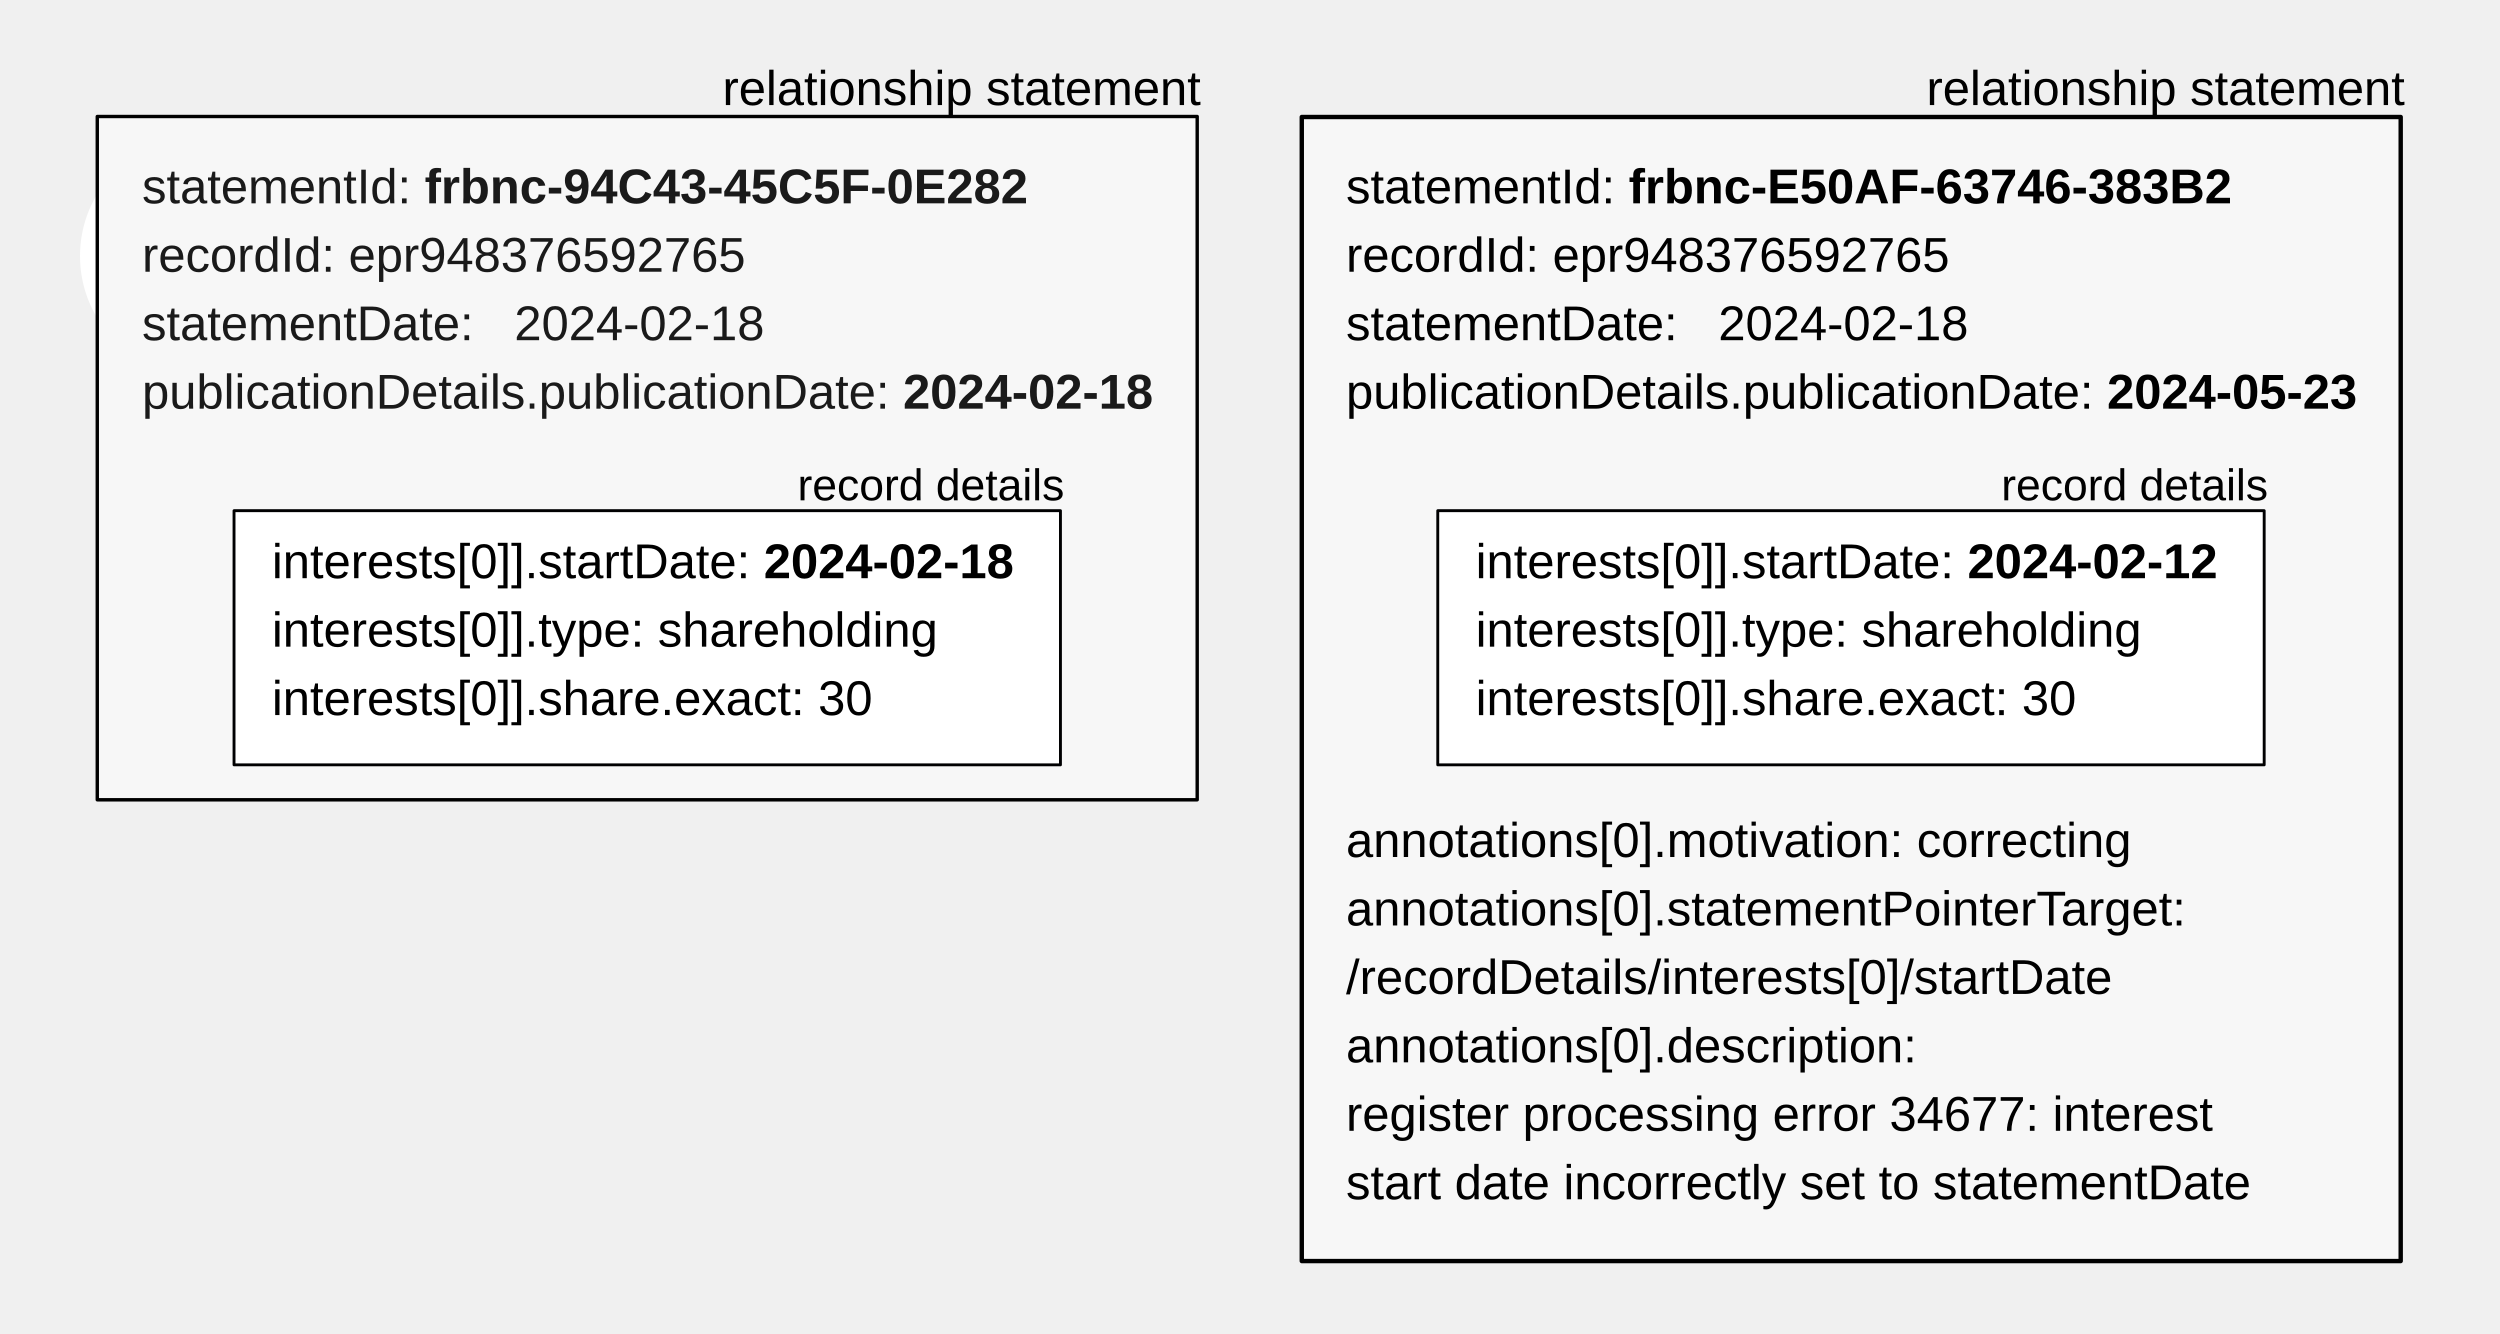
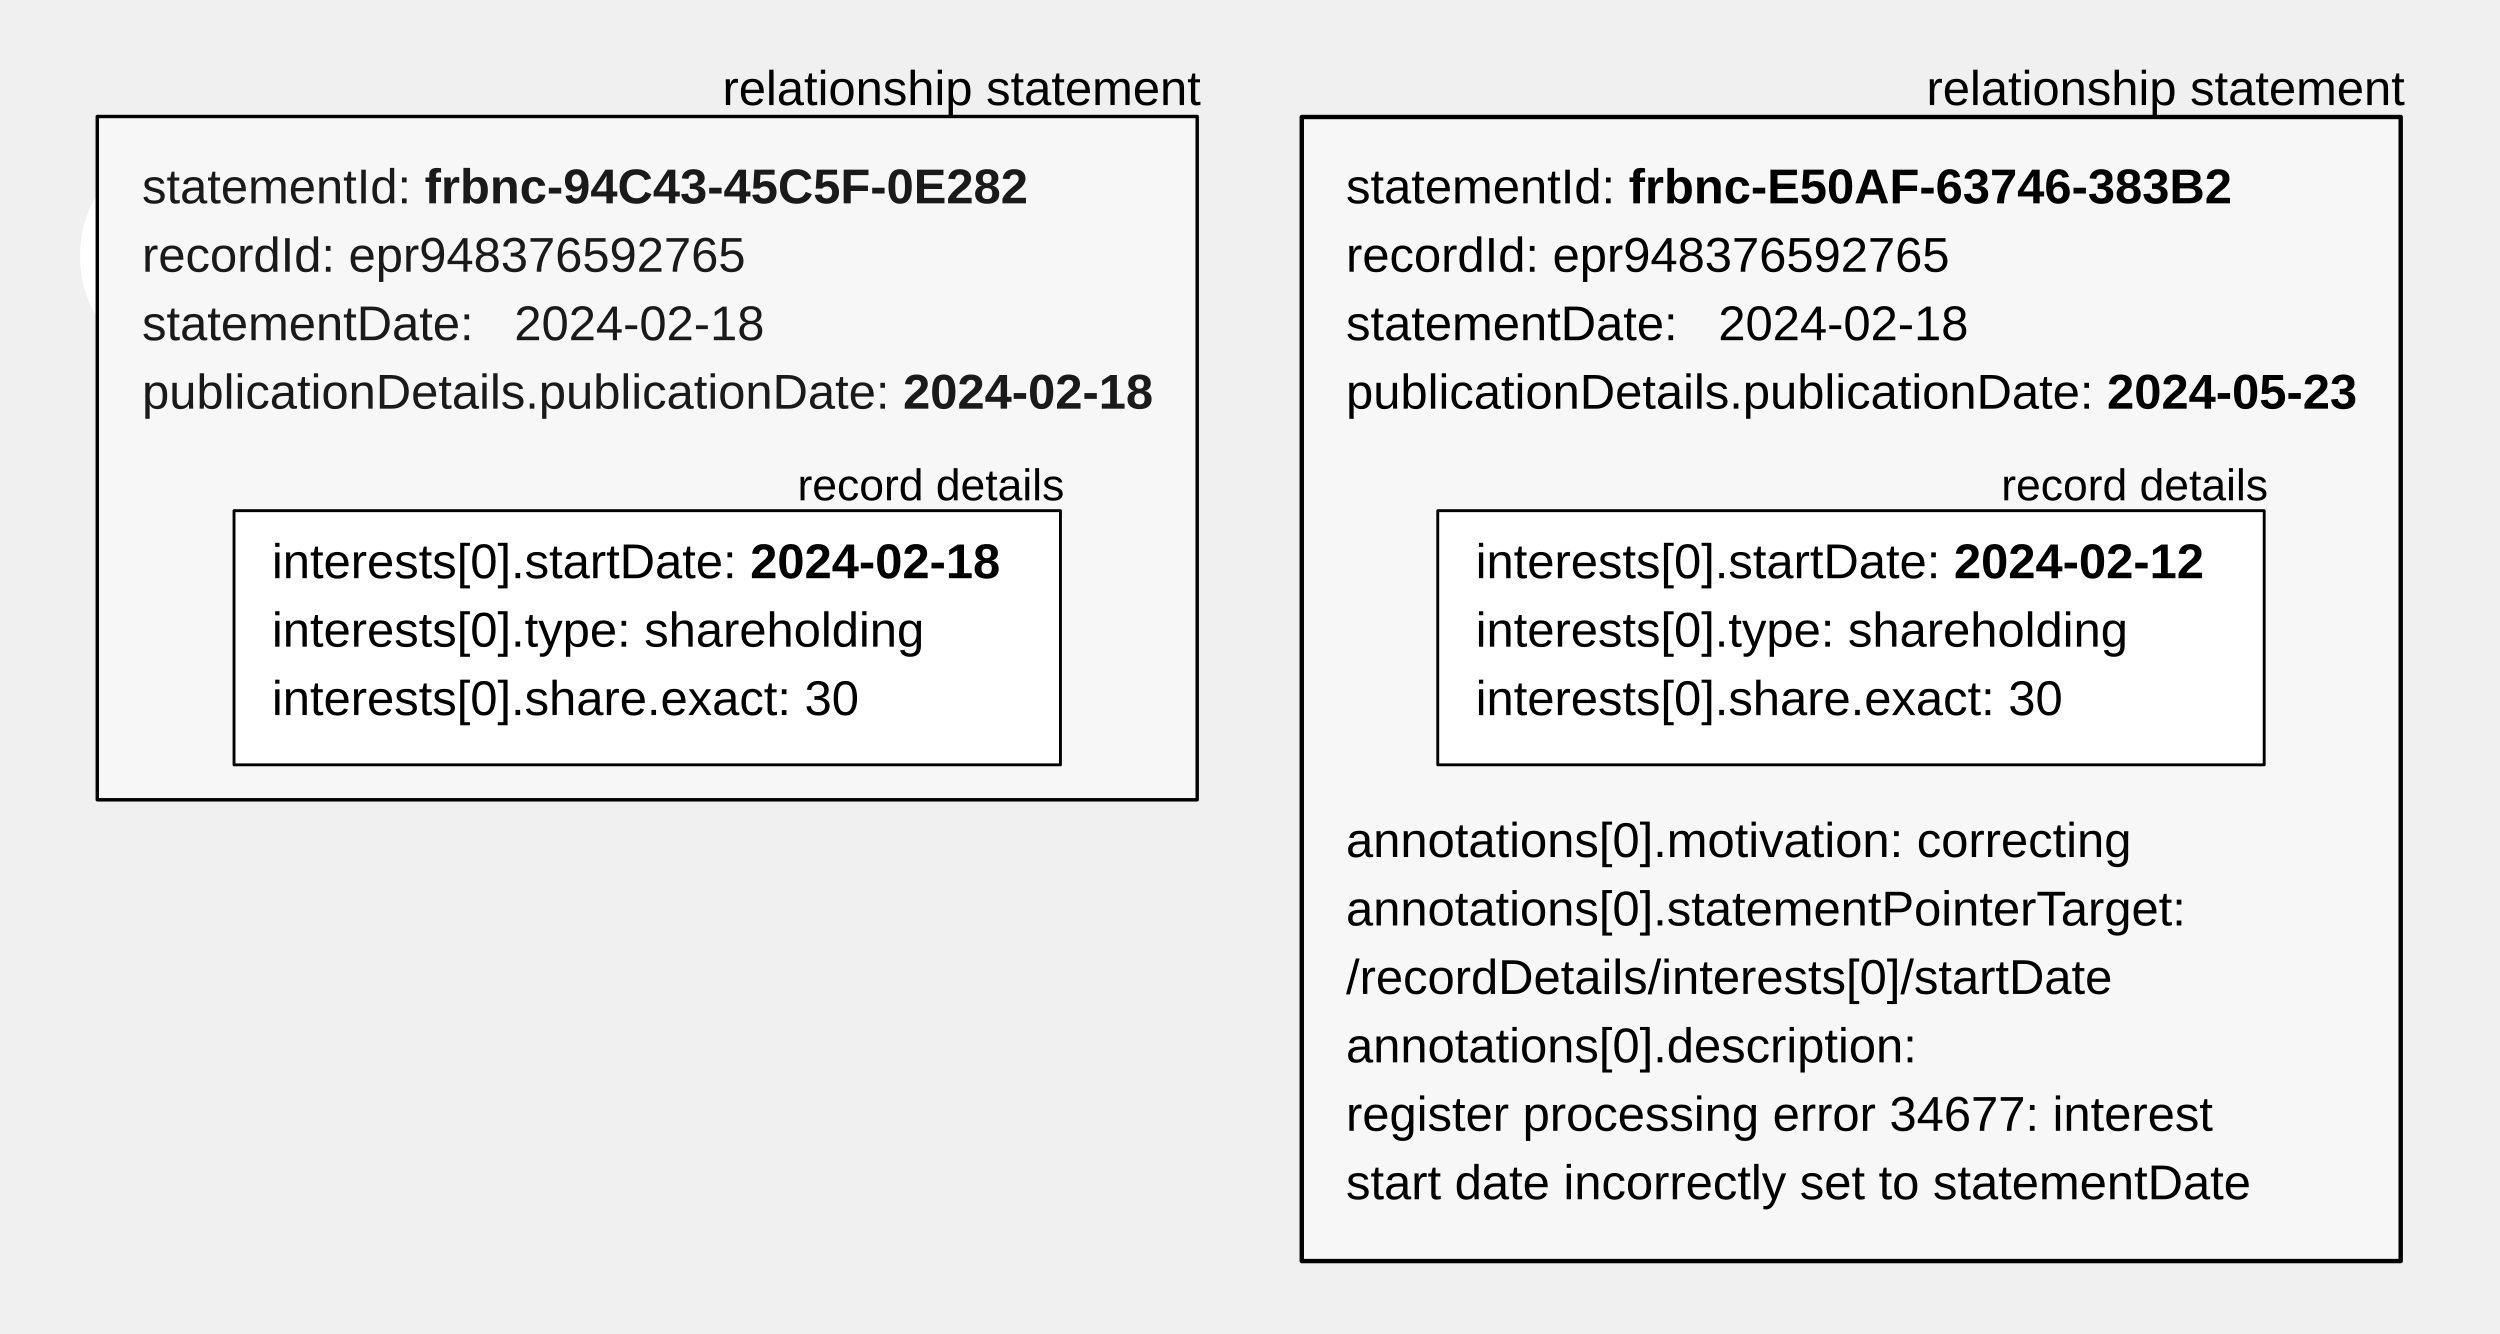
<svg xmlns="http://www.w3.org/2000/svg" version="1.1" viewBox="0 0 750 400" fill="none" stroke="none" stroke-linecap="square" stroke-miterlimit="10" id="svg15" width="750" height="400">
  <defs id="defs15">
    </defs>
  <clipPath id="p.0">
    <path d="M 0,0 H 481.134 V 423.533 H 0 Z" clip-rule="nonzero" id="path1" />
  </clipPath>
  <g clip-path="url(#p.0)" id="g15" style="display:inline" transform="translate(0,20.80498)">
    <path fill="#000000" fill-opacity="0" d="M 0,0 H 481.134 V 423.533 H 0 Z" fill-rule="evenodd" id="path2" />
    <path fill="#000000" fill-opacity="0" d="m 60,92 v 109.523 h 0.063 v 109.532" fill-rule="evenodd" id="path3" />
    <path fill="#ffffff" d="m 24,56 v 0 c 0,-19.882 16.118,-36 36,-36 v 0 C 69.548,20 78.705,23.793 85.456,30.544 92.207,37.295 96,46.452 96,56 v 0 c 0,19.882 -16.118,36 -36,36 v 0 c -19.882,0 -36,-16.118 -36,-36 z" fill-rule="evenodd" id="path6" />
    <path fill="#000000" fill-opacity="0" d="m 24,20 h 72 v 72 h -72 z" fill-rule="evenodd" id="path8" />
    <path fill="#000000" fill-opacity="0" d="m 24,311.047 h 72 v 72 h -72 z" fill-rule="evenodd" id="path12" />
    <path fill="#000000" fill-opacity="0" d="m 129.969,360.055 h 19.213 v 0.945 h -19.213 z" fill-rule="evenodd" id="path14" />
    <path fill="#000000" fill-opacity="0" d="m 182.756,360.055 h 19.213 v 0.945 h -19.213 z" fill-rule="evenodd" id="path15" />
  </g>
  <g id="layer1" transform="translate(-26.6913,9.61991)" />
  <g id="layer3" transform="translate(-26.6913,9.61991)" />
  <g id="layer2" style="display:inline" transform="translate(-26.6913,9.61991)">
    <g id="g6" transform="translate(-73.09616,-125.9789)">
      <g id="g8" transform="translate(-5.59945)">
        <g id="g24" transform="translate(-0.2291719,12.44343)">
          <rect style="display:inline;fill:#ffffff;fill-opacity:1;stroke:#3c31d4;stroke-width:0.708;stroke-linecap:round;stroke-linejoin:round;stroke-miterlimit:10;stroke-dasharray:none;stroke-opacity:1" id="rect11772-8-1" width="248.086" height="50.655" x="154.22" y="198.832" />
          <text xml:space="preserve" style="font-style:normal;font-variant:normal;font-weight:normal;font-stretch:normal;line-height:0%;font-family:Roboto;-inkscape-font-specification:'Roboto, Normal';text-align:start;letter-spacing:0px;word-spacing:0px;writing-mode:lr-tb;text-anchor:start;display:inline;fill:#535353;fill-opacity:1;stroke:none;stroke-width:1px;stroke-linecap:butt;stroke-linejoin:miter;stroke-opacity:1" x="165.668" y="213.173" id="text14691-5">
            <tspan x="165.668" y="213.173" style="color:#000000;font-style:normal;font-variant:normal;font-weight:normal;font-stretch:normal;font-size:15px;line-height:140%;font-family:Roboto;-inkscape-font-specification:'Roboto, Normal';text-align:start;writing-mode:lr-tb;text-anchor:start;clip-rule:nonzero;display:inline;overflow:visible;visibility:visible;opacity:1;isolation:auto;mix-blend-mode:normal;color-interpolation:sRGB;color-interpolation-filters:linearRGB;solid-color:#000000;solid-opacity:1;fill:#535353;fill-opacity:1;fill-rule:nonzero;stroke:none;stroke-width:1px;stroke-linecap:butt;stroke-linejoin:miter;stroke-miterlimit:4;stroke-dasharray:none;stroke-dashoffset:0;stroke-opacity:1;color-rendering:auto;image-rendering:auto;shape-rendering:auto;text-rendering:auto;enable-background:accumulate" id="tspan9725-9">type:               selfDeclaration</tspan>
            <tspan x="165.668" y="234.173" style="color:#000000;font-style:normal;font-variant:normal;font-weight:normal;font-stretch:normal;font-size:15px;line-height:140%;font-family:Roboto;-inkscape-font-specification:'Roboto, Normal';text-align:start;writing-mode:lr-tb;text-anchor:start;clip-rule:nonzero;display:inline;overflow:visible;visibility:visible;opacity:1;isolation:auto;mix-blend-mode:normal;color-interpolation:sRGB;color-interpolation-filters:linearRGB;solid-color:#000000;solid-opacity:1;fill:#535353;fill-opacity:1;fill-rule:nonzero;stroke:none;stroke-width:1px;stroke-linecap:butt;stroke-linejoin:miter;stroke-miterlimit:4;stroke-dasharray:none;stroke-dashoffset:0;stroke-opacity:1;color-rendering:auto;image-rendering:auto;shape-rendering:auto;text-rendering:auto;enable-background:accumulate" id="tspan10952-4">assertedBy:   Acme Industries Ltd</tspan>
          </text>
          <text class="cls-3" id="text31-0-9" style="font-style:normal;font-variant:normal;font-weight:bold;font-stretch:normal;font-size:13.75px;line-height:0%;font-family:Roboto;-inkscape-font-specification:'Roboto, Bold';text-align:end;writing-mode:lr-tb;text-anchor:end;display:inline;fill:#ffffff;fill-opacity:1" x="436.33" y="185.802">
            <tspan x="396.976" y="185.802" id="tspan35-6-0" style="font-style:normal;font-variant:normal;font-weight:bold;font-stretch:normal;font-size:13.75px;line-height:125%;font-family:Roboto;-inkscape-font-specification:'Roboto, Bold';text-align:end;writing-mode:lr-tb;text-anchor:end;fill:#1f1f1f;fill-opacity:1">source</tspan>
          </text>
          <rect style="display:inline;fill:#f7f7f7;fill-opacity:1;stroke:#000000;stroke-width:1.023;stroke-linecap:round;stroke-linejoin:round;stroke-miterlimit:10;stroke-dasharray:none;stroke-opacity:1" id="rect11772-5" width="329.977" height="204.991" x="134.799" y="138.864" />
          <rect style="fill:#ffffff;fill-opacity:1;stroke:#000001;stroke-width:0.868;stroke-linecap:round;stroke-linejoin:round;stroke-miterlimit:10;stroke-dasharray:none;stroke-opacity:1" id="rect11772-8-4" width="247.926" height="76.252" x="175.825" y="257.118" />
          <text xml:space="preserve" style="font-style:normal;font-variant:normal;font-weight:normal;font-stretch:normal;font-size:14.667px;line-height:0%;font-family:Arial;-inkscape-font-specification:'Arial, Normal';font-variant-ligatures:normal;font-variant-caps:normal;font-variant-numeric:normal;font-variant-east-asian:normal;text-align:start;letter-spacing:0px;word-spacing:0px;writing-mode:lr-tb;text-anchor:start;fill:#535353;fill-opacity:1;stroke:none;stroke-width:1px;stroke-linecap:butt;stroke-linejoin:miter;stroke-opacity:1" x="187.193" y="277.379" id="text14691-44">
-             <tspan x="187.193" y="277.379" style="color:#000000;font-style:normal;font-variant:normal;font-weight:normal;font-stretch:normal;font-size:14.667px;line-height:140%;font-family:Arial;-inkscape-font-specification:'Arial, Normal';font-variant-ligatures:normal;font-variant-caps:normal;font-variant-numeric:normal;font-variant-east-asian:normal;text-align:start;writing-mode:lr-tb;text-anchor:start;clip-rule:nonzero;display:inline;overflow:visible;visibility:visible;opacity:1;isolation:auto;mix-blend-mode:normal;color-interpolation:sRGB;color-interpolation-filters:linearRGB;solid-color:#000000;solid-opacity:1;fill:#000000;fill-opacity:1;fill-rule:nonzero;stroke:none;stroke-width:1px;stroke-linecap:butt;stroke-linejoin:miter;stroke-miterlimit:4;stroke-dasharray:none;stroke-dashoffset:0;stroke-opacity:1;color-rendering:auto;image-rendering:auto;shape-rendering:auto;text-rendering:auto;enable-background:accumulate" id="tspan10952-7">interests[0]].startDate: <tspan style="font-weight:bold;fill:#000000" id="tspan13">2024-02-18</tspan>
+             <tspan x="187.193" y="277.379" style="color:#000000;font-style:normal;font-variant:normal;font-weight:normal;font-stretch:normal;font-size:14.667px;line-height:140%;font-family:Arial;-inkscape-font-specification:'Arial, Normal';font-variant-ligatures:normal;font-variant-caps:normal;font-variant-numeric:normal;font-variant-east-asian:normal;text-align:start;writing-mode:lr-tb;text-anchor:start;clip-rule:nonzero;display:inline;overflow:visible;visibility:visible;opacity:1;isolation:auto;mix-blend-mode:normal;color-interpolation:sRGB;color-interpolation-filters:linearRGB;solid-color:#000000;solid-opacity:1;fill:#000000;fill-opacity:1;fill-rule:nonzero;stroke:none;stroke-width:1px;stroke-linecap:butt;stroke-linejoin:miter;stroke-miterlimit:4;stroke-dasharray:none;stroke-dashoffset:0;stroke-opacity:1;color-rendering:auto;image-rendering:auto;shape-rendering:auto;text-rendering:auto;enable-background:accumulate" id="tspan10952-7">interests[0].startDate: <tspan style="font-weight:bold;fill:#000000" id="tspan13">2024-02-18</tspan>
            </tspan>
-             <tspan x="187.193" y="297.912" style="color:#000000;font-style:normal;font-variant:normal;font-weight:normal;font-stretch:normal;font-size:14.667px;line-height:140%;font-family:Arial;-inkscape-font-specification:'Arial, Normal';font-variant-ligatures:normal;font-variant-caps:normal;font-variant-numeric:normal;font-variant-east-asian:normal;text-align:start;writing-mode:lr-tb;text-anchor:start;clip-rule:nonzero;display:inline;overflow:visible;visibility:visible;opacity:1;isolation:auto;mix-blend-mode:normal;color-interpolation:sRGB;color-interpolation-filters:linearRGB;solid-color:#000000;solid-opacity:1;fill:#000000;fill-opacity:1;fill-rule:nonzero;stroke:none;stroke-width:1px;stroke-linecap:butt;stroke-linejoin:miter;stroke-miterlimit:4;stroke-dasharray:none;stroke-dashoffset:0;stroke-opacity:1;color-rendering:auto;image-rendering:auto;shape-rendering:auto;text-rendering:auto;enable-background:accumulate" id="tspan7">interests[0]].type: shareholding</tspan>
-             <tspan x="187.193" y="318.446" style="color:#000000;font-style:normal;font-variant:normal;font-weight:normal;font-stretch:normal;font-size:14.667px;line-height:140%;font-family:Arial;-inkscape-font-specification:'Arial, Normal';font-variant-ligatures:normal;font-variant-caps:normal;font-variant-numeric:normal;font-variant-east-asian:normal;text-align:start;writing-mode:lr-tb;text-anchor:start;clip-rule:nonzero;display:inline;overflow:visible;visibility:visible;opacity:1;isolation:auto;mix-blend-mode:normal;color-interpolation:sRGB;color-interpolation-filters:linearRGB;solid-color:#000000;solid-opacity:1;fill:#000000;fill-opacity:1;fill-rule:nonzero;stroke:none;stroke-width:1px;stroke-linecap:butt;stroke-linejoin:miter;stroke-miterlimit:4;stroke-dasharray:none;stroke-dashoffset:0;stroke-opacity:1;color-rendering:auto;image-rendering:auto;shape-rendering:auto;text-rendering:auto;enable-background:accumulate" id="tspan8">interests[0]].share.exact: 30</tspan>
+             <tspan x="187.193" y="297.912" style="color:#000000;font-style:normal;font-variant:normal;font-weight:normal;font-stretch:normal;font-size:14.667px;line-height:140%;font-family:Arial;-inkscape-font-specification:'Arial, Normal';font-variant-ligatures:normal;font-variant-caps:normal;font-variant-numeric:normal;font-variant-east-asian:normal;text-align:start;writing-mode:lr-tb;text-anchor:start;clip-rule:nonzero;display:inline;overflow:visible;visibility:visible;opacity:1;isolation:auto;mix-blend-mode:normal;color-interpolation:sRGB;color-interpolation-filters:linearRGB;solid-color:#000000;solid-opacity:1;fill:#000000;fill-opacity:1;fill-rule:nonzero;stroke:none;stroke-width:1px;stroke-linecap:butt;stroke-linejoin:miter;stroke-miterlimit:4;stroke-dasharray:none;stroke-dashoffset:0;stroke-opacity:1;color-rendering:auto;image-rendering:auto;shape-rendering:auto;text-rendering:auto;enable-background:accumulate" id="tspan7">interests[0].type: shareholding</tspan>
+             <tspan x="187.193" y="318.446" style="color:#000000;font-style:normal;font-variant:normal;font-weight:normal;font-stretch:normal;font-size:14.667px;line-height:140%;font-family:Arial;-inkscape-font-specification:'Arial, Normal';font-variant-ligatures:normal;font-variant-caps:normal;font-variant-numeric:normal;font-variant-east-asian:normal;text-align:start;writing-mode:lr-tb;text-anchor:start;clip-rule:nonzero;display:inline;overflow:visible;visibility:visible;opacity:1;isolation:auto;mix-blend-mode:normal;color-interpolation:sRGB;color-interpolation-filters:linearRGB;solid-color:#000000;solid-opacity:1;fill:#000000;fill-opacity:1;fill-rule:nonzero;stroke:none;stroke-width:1px;stroke-linecap:butt;stroke-linejoin:miter;stroke-miterlimit:4;stroke-dasharray:none;stroke-dashoffset:0;stroke-opacity:1;color-rendering:auto;image-rendering:auto;shape-rendering:auto;text-rendering:auto;enable-background:accumulate" id="tspan8">interests[0].share.exact: 30</tspan>
          </text>
          <text class="cls-3" id="text31-0-6" style="font-style:normal;font-variant:normal;font-weight:bold;font-stretch:normal;font-size:13.333px;line-height:0%;font-family:Arial;-inkscape-font-specification:'Arial, Bold';font-variant-ligatures:normal;font-variant-caps:normal;font-variant-numeric:normal;font-variant-east-asian:normal;text-align:end;writing-mode:lr-tb;text-anchor:end;fill:#ffffff;fill-opacity:1" x="464.262" y="254.008">
            <tspan x="424.908" y="254.008" id="tspan35-6-3" style="font-style:normal;font-variant:normal;font-weight:normal;font-stretch:normal;font-size:13.333px;line-height:125%;font-family:Arial;-inkscape-font-specification:'Arial, Bold';font-variant-ligatures:normal;font-variant-caps:normal;font-variant-numeric:normal;font-variant-east-asian:normal;text-align:end;writing-mode:lr-tb;text-anchor:end;fill:#000000;fill-opacity:1">record details</tspan>
          </text>
          <text class="cls-3" id="text31-0-6-3" style="font-style:normal;font-variant:normal;font-weight:bold;font-stretch:normal;font-size:14.667px;line-height:0%;font-family:Arial;-inkscape-font-specification:'Arial, Bold';font-variant-ligatures:normal;font-variant-caps:normal;font-variant-numeric:normal;font-variant-east-asian:normal;text-align:end;writing-mode:lr-tb;text-anchor:end;display:inline;fill:#ffffff;fill-opacity:1" x="505.207" y="135.437">
            <tspan x="465.853" y="135.437" id="tspan35-6-3-67" style="font-style:normal;font-variant:normal;font-weight:normal;font-stretch:normal;font-size:14.667px;line-height:125%;font-family:Arial;-inkscape-font-specification:'Arial, Bold';font-variant-ligatures:normal;font-variant-caps:normal;font-variant-numeric:normal;font-variant-east-asian:normal;text-align:end;writing-mode:lr-tb;text-anchor:end;fill:#000000;fill-opacity:1">relationship statement</tspan>
          </text>
          <text xml:space="preserve" style="font-style:normal;font-variant:normal;font-weight:normal;font-stretch:normal;font-size:14.667px;line-height:0%;font-family:Arial;-inkscape-font-specification:'Arial, Normal';font-variant-ligatures:normal;font-variant-caps:normal;font-variant-numeric:normal;font-variant-east-asian:normal;text-align:start;letter-spacing:0px;word-spacing:0px;writing-mode:lr-tb;text-anchor:start;fill:#535353;fill-opacity:1;stroke:none;stroke-width:1px;stroke-linecap:butt;stroke-linejoin:miter;stroke-opacity:1" x="148.229" y="144.379" id="text14691-4-1">
            <tspan x="148.229" y="144.379" style="color:#000000;font-style:normal;font-variant:normal;font-weight:normal;font-stretch:normal;font-size:14.667px;line-height:140%;font-family:Arial;-inkscape-font-specification:'Arial, Normal';font-variant-ligatures:normal;font-variant-caps:normal;font-variant-numeric:normal;font-variant-east-asian:normal;text-align:start;writing-mode:lr-tb;text-anchor:start;clip-rule:nonzero;display:inline;overflow:visible;visibility:visible;opacity:1;isolation:auto;mix-blend-mode:normal;color-interpolation:sRGB;color-interpolation-filters:linearRGB;solid-color:#000000;solid-opacity:1;fill:#535353;fill-opacity:1;fill-rule:nonzero;stroke:none;stroke-width:1px;stroke-linecap:butt;stroke-linejoin:miter;stroke-miterlimit:4;stroke-dasharray:none;stroke-dashoffset:0;stroke-opacity:1;color-rendering:auto;image-rendering:auto;shape-rendering:auto;text-rendering:auto;enable-background:accumulate" id="tspan3" />
            <tspan x="148.229" y="164.912" style="color:#000000;font-style:normal;font-variant:normal;font-weight:normal;font-stretch:normal;font-size:14.667px;line-height:140%;font-family:Arial;-inkscape-font-specification:'Arial, Normal';font-variant-ligatures:normal;font-variant-caps:normal;font-variant-numeric:normal;font-variant-east-asian:normal;text-align:start;writing-mode:lr-tb;text-anchor:start;clip-rule:nonzero;display:inline;overflow:visible;visibility:visible;opacity:1;isolation:auto;mix-blend-mode:normal;color-interpolation:sRGB;color-interpolation-filters:linearRGB;solid-color:#000000;solid-opacity:1;fill:#1a1a1a;fill-opacity:1;fill-rule:nonzero;stroke:none;stroke-width:1px;stroke-linecap:butt;stroke-linejoin:miter;stroke-miterlimit:4;stroke-dasharray:none;stroke-dashoffset:0;stroke-opacity:1;color-rendering:auto;image-rendering:auto;shape-rendering:auto;text-rendering:auto;enable-background:accumulate" id="tspan2">statementId: <tspan style="font-weight:bold;fill:#1a1a1a" id="tspan12">frbnc-94C43-45C5F-0E282</tspan>
            </tspan>
            <tspan x="148.229" y="185.445" style="color:#000000;font-style:normal;font-variant:normal;font-weight:normal;font-stretch:normal;font-size:14.667px;line-height:140%;font-family:Arial;-inkscape-font-specification:'Arial, Normal';font-variant-ligatures:normal;font-variant-caps:normal;font-variant-numeric:normal;font-variant-east-asian:normal;text-align:start;writing-mode:lr-tb;text-anchor:start;clip-rule:nonzero;display:inline;overflow:visible;visibility:visible;opacity:1;isolation:auto;mix-blend-mode:normal;color-interpolation:sRGB;color-interpolation-filters:linearRGB;solid-color:#000000;solid-opacity:1;fill:#1a1a1a;fill-opacity:1;fill-rule:nonzero;stroke:none;stroke-width:1px;stroke-linecap:butt;stroke-linejoin:miter;stroke-miterlimit:4;stroke-dasharray:none;stroke-dashoffset:0;stroke-opacity:1;color-rendering:auto;image-rendering:auto;shape-rendering:auto;text-rendering:auto;enable-background:accumulate" id="tspan6">recordId: epr948376592765</tspan>
            <tspan x="148.229" y="205.979" style="color:#000000;font-style:normal;font-variant:normal;font-weight:normal;font-stretch:normal;font-size:14.667px;line-height:140%;font-family:Arial;-inkscape-font-specification:'Arial, Normal';font-variant-ligatures:normal;font-variant-caps:normal;font-variant-numeric:normal;font-variant-east-asian:normal;text-align:start;writing-mode:lr-tb;text-anchor:start;clip-rule:nonzero;display:inline;overflow:visible;visibility:visible;opacity:1;isolation:auto;mix-blend-mode:normal;color-interpolation:sRGB;color-interpolation-filters:linearRGB;solid-color:#000000;solid-opacity:1;fill:#1a1a1a;fill-opacity:1;fill-rule:nonzero;stroke:none;stroke-width:1px;stroke-linecap:butt;stroke-linejoin:miter;stroke-miterlimit:4;stroke-dasharray:none;stroke-dashoffset:0;stroke-opacity:1;color-rendering:auto;image-rendering:auto;shape-rendering:auto;text-rendering:auto;enable-background:accumulate" id="tspan4">statementDate:   2024-02-18</tspan>
            <tspan x="148.229" y="226.512" style="color:#000000;font-style:normal;font-variant:normal;font-weight:normal;font-stretch:normal;font-size:14.667px;line-height:140%;font-family:Arial;-inkscape-font-specification:'Arial, Normal';font-variant-ligatures:normal;font-variant-caps:normal;font-variant-numeric:normal;font-variant-east-asian:normal;text-align:start;writing-mode:lr-tb;text-anchor:start;clip-rule:nonzero;display:inline;overflow:visible;visibility:visible;opacity:1;isolation:auto;mix-blend-mode:normal;color-interpolation:sRGB;color-interpolation-filters:linearRGB;solid-color:#000000;solid-opacity:1;fill:#1a1a1a;fill-opacity:1;fill-rule:nonzero;stroke:none;stroke-width:1px;stroke-linecap:butt;stroke-linejoin:miter;stroke-miterlimit:4;stroke-dasharray:none;stroke-dashoffset:0;stroke-opacity:1;color-rendering:auto;image-rendering:auto;shape-rendering:auto;text-rendering:auto;enable-background:accumulate" id="tspan1">publicationDetails.publicationDate: <tspan style="font-weight:bold;fill:#1a1a1a" id="tspan11">2024-02-18</tspan>
            </tspan>
            <tspan x="148.229" y="236.779" style="color:#000000;font-style:normal;font-variant:normal;font-weight:normal;font-stretch:normal;font-size:14.667px;line-height:140%;font-family:Arial;-inkscape-font-specification:'Arial, Normal';font-variant-ligatures:normal;font-variant-caps:normal;font-variant-numeric:normal;font-variant-east-asian:normal;text-align:start;writing-mode:lr-tb;text-anchor:start;clip-rule:nonzero;display:inline;overflow:visible;visibility:visible;opacity:1;isolation:auto;mix-blend-mode:normal;color-interpolation:sRGB;color-interpolation-filters:linearRGB;solid-color:#000000;solid-opacity:1;fill:#1a1a1a;fill-opacity:1;fill-rule:nonzero;stroke:none;stroke-width:1px;stroke-linecap:butt;stroke-linejoin:miter;stroke-miterlimit:4;stroke-dasharray:none;stroke-dashoffset:0;stroke-opacity:1;color-rendering:auto;image-rendering:auto;shape-rendering:auto;text-rendering:auto;enable-background:accumulate" id="tspan2-17" />
          </text>
          <rect style="display:inline;fill:#ffffff;fill-opacity:1;stroke:#3c31d4;stroke-width:0.708;stroke-linecap:round;stroke-linejoin:round;stroke-miterlimit:10;stroke-dasharray:none;stroke-opacity:1" id="rect11772-8-1-6" width="248.086" height="50.655" x="515.419" y="198.832" />
          <text xml:space="preserve" style="font-style:normal;font-variant:normal;font-weight:normal;font-stretch:normal;line-height:0%;font-family:Roboto;-inkscape-font-specification:'Roboto, Normal';text-align:start;letter-spacing:0px;word-spacing:0px;writing-mode:lr-tb;text-anchor:start;display:inline;fill:#535353;fill-opacity:1;stroke:none;stroke-width:1px;stroke-linecap:butt;stroke-linejoin:miter;stroke-opacity:1" x="526.867" y="213.173" id="text14691-5-1">
            <tspan x="526.867" y="213.173" style="color:#000000;font-style:normal;font-variant:normal;font-weight:normal;font-stretch:normal;font-size:15px;line-height:140%;font-family:Roboto;-inkscape-font-specification:'Roboto, Normal';text-align:start;writing-mode:lr-tb;text-anchor:start;clip-rule:nonzero;display:inline;overflow:visible;visibility:visible;opacity:1;isolation:auto;mix-blend-mode:normal;color-interpolation:sRGB;color-interpolation-filters:linearRGB;solid-color:#000000;solid-opacity:1;fill:#535353;fill-opacity:1;fill-rule:nonzero;stroke:none;stroke-width:1px;stroke-linecap:butt;stroke-linejoin:miter;stroke-miterlimit:4;stroke-dasharray:none;stroke-dashoffset:0;stroke-opacity:1;color-rendering:auto;image-rendering:auto;shape-rendering:auto;text-rendering:auto;enable-background:accumulate" id="tspan9725-9-8">type:               selfDeclaration</tspan>
            <tspan x="526.867" y="234.173" style="color:#000000;font-style:normal;font-variant:normal;font-weight:normal;font-stretch:normal;font-size:15px;line-height:140%;font-family:Roboto;-inkscape-font-specification:'Roboto, Normal';text-align:start;writing-mode:lr-tb;text-anchor:start;clip-rule:nonzero;display:inline;overflow:visible;visibility:visible;opacity:1;isolation:auto;mix-blend-mode:normal;color-interpolation:sRGB;color-interpolation-filters:linearRGB;solid-color:#000000;solid-opacity:1;fill:#535353;fill-opacity:1;fill-rule:nonzero;stroke:none;stroke-width:1px;stroke-linecap:butt;stroke-linejoin:miter;stroke-miterlimit:4;stroke-dasharray:none;stroke-dashoffset:0;stroke-opacity:1;color-rendering:auto;image-rendering:auto;shape-rendering:auto;text-rendering:auto;enable-background:accumulate" id="tspan10952-4-7">assertedBy:   Acme Industries Ltd</tspan>
          </text>
          <text class="cls-3" id="text31-0-9-9" style="font-style:normal;font-variant:normal;font-weight:bold;font-stretch:normal;font-size:13.75px;line-height:0%;font-family:Roboto;-inkscape-font-specification:'Roboto, Bold';text-align:end;writing-mode:lr-tb;text-anchor:end;display:inline;fill:#ffffff;fill-opacity:1" x="797.529" y="185.802">
            <tspan x="758.175" y="185.802" id="tspan35-6-0-2" style="font-style:normal;font-variant:normal;font-weight:bold;font-stretch:normal;font-size:13.75px;line-height:125%;font-family:Roboto;-inkscape-font-specification:'Roboto, Bold';text-align:end;writing-mode:lr-tb;text-anchor:end;fill:#1f1f1f;fill-opacity:1">source</tspan>
          </text>
          <rect style="display:inline;fill:#f7f7f7;fill-opacity:1;stroke:#000000;stroke-width:1.323;stroke-linecap:round;stroke-linejoin:round;stroke-miterlimit:10;stroke-dasharray:none;stroke-opacity:1" id="rect11772-5-0" width="329.677" height="343.218" x="496.148" y="139.013" />
          <text class="cls-3" id="text31-0-6-3-5" style="font-style:normal;font-variant:normal;font-weight:bold;font-stretch:normal;font-size:14.667px;line-height:0%;font-family:Arial;-inkscape-font-specification:'Arial, Bold';font-variant-ligatures:normal;font-variant-caps:normal;font-variant-numeric:normal;font-variant-east-asian:normal;text-align:end;writing-mode:lr-tb;text-anchor:end;display:inline;fill:#ffffff;fill-opacity:1" x="866.406" y="135.437">
            <tspan x="827.052" y="135.437" id="tspan35-6-3-67-6" style="font-style:normal;font-variant:normal;font-weight:normal;font-stretch:normal;font-size:14.667px;line-height:125%;font-family:Arial;-inkscape-font-specification:'Arial, Bold';font-variant-ligatures:normal;font-variant-caps:normal;font-variant-numeric:normal;font-variant-east-asian:normal;text-align:end;writing-mode:lr-tb;text-anchor:end;fill:#000000;fill-opacity:1">relationship statement</tspan>
          </text>
          <text xml:space="preserve" style="font-style:normal;font-variant:normal;font-weight:normal;font-stretch:normal;font-size:14.667px;line-height:0%;font-family:Arial;-inkscape-font-specification:'Arial, Normal';font-variant-ligatures:normal;font-variant-caps:normal;font-variant-numeric:normal;font-variant-east-asian:normal;text-align:start;letter-spacing:0px;word-spacing:0px;writing-mode:lr-tb;text-anchor:start;display:inline;fill:#535353;fill-opacity:1;stroke:none;stroke-width:1px;stroke-linecap:butt;stroke-linejoin:miter;stroke-opacity:1" x="509.428" y="144.379" id="text14691-4-1-2">
            <tspan x="509.428" y="144.379" style="color:#000000;font-style:normal;font-variant:normal;font-weight:normal;font-stretch:normal;font-size:14.667px;line-height:140%;font-family:Arial;-inkscape-font-specification:'Arial, Normal';font-variant-ligatures:normal;font-variant-caps:normal;font-variant-numeric:normal;font-variant-east-asian:normal;text-align:start;writing-mode:lr-tb;text-anchor:start;clip-rule:nonzero;display:inline;overflow:visible;visibility:visible;opacity:1;isolation:auto;mix-blend-mode:normal;color-interpolation:sRGB;color-interpolation-filters:linearRGB;solid-color:#000000;solid-opacity:1;fill:#535353;fill-opacity:1;fill-rule:nonzero;stroke:none;stroke-width:1px;stroke-linecap:butt;stroke-linejoin:miter;stroke-miterlimit:4;stroke-dasharray:none;stroke-dashoffset:0;stroke-opacity:1;color-rendering:auto;image-rendering:auto;shape-rendering:auto;text-rendering:auto;enable-background:accumulate" id="tspan3-9" />
            <tspan x="509.428" y="164.912" style="color:#000000;font-style:normal;font-variant:normal;font-weight:normal;font-stretch:normal;font-size:14.667px;line-height:140%;font-family:Arial;-inkscape-font-specification:'Arial, Normal';font-variant-ligatures:normal;font-variant-caps:normal;font-variant-numeric:normal;font-variant-east-asian:normal;text-align:start;writing-mode:lr-tb;text-anchor:start;clip-rule:nonzero;display:inline;overflow:visible;visibility:visible;opacity:1;isolation:auto;mix-blend-mode:normal;color-interpolation:sRGB;color-interpolation-filters:linearRGB;solid-color:#000000;solid-opacity:1;fill:#000000;fill-opacity:1;fill-rule:nonzero;stroke:none;stroke-width:1px;stroke-linecap:butt;stroke-linejoin:miter;stroke-miterlimit:4;stroke-dasharray:none;stroke-dashoffset:0;stroke-opacity:1;color-rendering:auto;image-rendering:auto;shape-rendering:auto;text-rendering:auto;enable-background:accumulate" id="tspan2-1">statementId: <tspan style="font-weight:bold;fill:#000000" id="tspan10">frbnc-E50AF-63746-383B2</tspan>
            </tspan>
            <tspan x="509.428" y="185.445" style="color:#000000;font-style:normal;font-variant:normal;font-weight:normal;font-stretch:normal;font-size:14.667px;line-height:140%;font-family:Arial;-inkscape-font-specification:'Arial, Normal';font-variant-ligatures:normal;font-variant-caps:normal;font-variant-numeric:normal;font-variant-east-asian:normal;text-align:start;writing-mode:lr-tb;text-anchor:start;clip-rule:nonzero;display:inline;overflow:visible;visibility:visible;opacity:1;isolation:auto;mix-blend-mode:normal;color-interpolation:sRGB;color-interpolation-filters:linearRGB;solid-color:#000000;solid-opacity:1;fill:#000000;fill-opacity:1;fill-rule:nonzero;stroke:none;stroke-width:1px;stroke-linecap:butt;stroke-linejoin:miter;stroke-miterlimit:4;stroke-dasharray:none;stroke-dashoffset:0;stroke-opacity:1;color-rendering:auto;image-rendering:auto;shape-rendering:auto;text-rendering:auto;enable-background:accumulate" id="tspan6-2">recordId: epr948376592765</tspan>
            <tspan x="509.428" y="205.979" style="color:#000000;font-style:normal;font-variant:normal;font-weight:normal;font-stretch:normal;font-size:14.667px;line-height:140%;font-family:Arial;-inkscape-font-specification:'Arial, Normal';font-variant-ligatures:normal;font-variant-caps:normal;font-variant-numeric:normal;font-variant-east-asian:normal;text-align:start;writing-mode:lr-tb;text-anchor:start;clip-rule:nonzero;display:inline;overflow:visible;visibility:visible;opacity:1;isolation:auto;mix-blend-mode:normal;color-interpolation:sRGB;color-interpolation-filters:linearRGB;solid-color:#000000;solid-opacity:1;fill:#000000;fill-opacity:1;fill-rule:nonzero;stroke:none;stroke-width:1px;stroke-linecap:butt;stroke-linejoin:miter;stroke-miterlimit:4;stroke-dasharray:none;stroke-dashoffset:0;stroke-opacity:1;color-rendering:auto;image-rendering:auto;shape-rendering:auto;text-rendering:auto;enable-background:accumulate" id="tspan4-7">statementDate:   2024-02-18</tspan>
            <tspan x="509.428" y="226.512" style="color:#000000;font-style:normal;font-variant:normal;font-weight:normal;font-stretch:normal;font-size:14.667px;line-height:140%;font-family:Arial;-inkscape-font-specification:'Arial, Normal';font-variant-ligatures:normal;font-variant-caps:normal;font-variant-numeric:normal;font-variant-east-asian:normal;text-align:start;writing-mode:lr-tb;text-anchor:start;clip-rule:nonzero;display:inline;overflow:visible;visibility:visible;opacity:1;isolation:auto;mix-blend-mode:normal;color-interpolation:sRGB;color-interpolation-filters:linearRGB;solid-color:#000000;solid-opacity:1;fill:#000000;fill-opacity:1;fill-rule:nonzero;stroke:none;stroke-width:1px;stroke-linecap:butt;stroke-linejoin:miter;stroke-miterlimit:4;stroke-dasharray:none;stroke-dashoffset:0;stroke-opacity:1;color-rendering:auto;image-rendering:auto;shape-rendering:auto;text-rendering:auto;enable-background:accumulate" id="tspan1-0">publicationDetails.publicationDate: <tspan style="font-weight:bold;fill:#000000" id="tspan9">2024-05-23</tspan>
            </tspan>
            <tspan x="509.428" y="236.779" style="color:#000000;font-style:normal;font-variant:normal;font-weight:bold;font-stretch:normal;font-size:14.667px;line-height:140%;font-family:Arial;-inkscape-font-specification:'Arial, Normal';font-variant-ligatures:normal;font-variant-caps:normal;font-variant-numeric:normal;font-variant-east-asian:normal;text-align:start;writing-mode:lr-tb;text-anchor:start;clip-rule:nonzero;display:inline;overflow:visible;visibility:visible;opacity:1;isolation:auto;mix-blend-mode:normal;color-interpolation:sRGB;color-interpolation-filters:linearRGB;solid-color:#000000;solid-opacity:1;fill:#000000;fill-opacity:1;fill-rule:nonzero;stroke:none;stroke-width:1px;stroke-linecap:butt;stroke-linejoin:miter;stroke-miterlimit:4;stroke-dasharray:none;stroke-dashoffset:0;stroke-opacity:1;color-rendering:auto;image-rendering:auto;shape-rendering:auto;text-rendering:auto;enable-background:accumulate" id="tspan2-17-9" />
          </text>
          <text xml:space="preserve" style="font-style:normal;font-variant:normal;font-weight:normal;font-stretch:normal;font-size:14.667px;line-height:0%;font-family:Arial;-inkscape-font-specification:'Arial, Normal';font-variant-ligatures:normal;font-variant-caps:normal;font-variant-numeric:normal;font-variant-east-asian:normal;text-align:start;letter-spacing:0px;word-spacing:0px;writing-mode:lr-tb;text-anchor:start;display:inline;fill:#535353;fill-opacity:1;stroke:none;stroke-width:1px;stroke-linecap:butt;stroke-linejoin:miter;stroke-opacity:1" x="509.421" y="340.49" id="text14691-4-1-2-2">
            <tspan x="509.421" y="340.49" style="color:#000000;font-style:normal;font-variant:normal;font-weight:normal;font-stretch:normal;font-size:14.667px;line-height:140%;font-family:Arial;-inkscape-font-specification:'Arial, Normal';font-variant-ligatures:normal;font-variant-caps:normal;font-variant-numeric:normal;font-variant-east-asian:normal;text-align:start;writing-mode:lr-tb;text-anchor:start;clip-rule:nonzero;display:inline;overflow:visible;visibility:visible;opacity:1;isolation:auto;mix-blend-mode:normal;color-interpolation:sRGB;color-interpolation-filters:linearRGB;solid-color:#000000;solid-opacity:1;fill:#535353;fill-opacity:1;fill-rule:nonzero;stroke:none;stroke-width:1px;stroke-linecap:butt;stroke-linejoin:miter;stroke-miterlimit:4;stroke-dasharray:none;stroke-dashoffset:0;stroke-opacity:1;color-rendering:auto;image-rendering:auto;shape-rendering:auto;text-rendering:auto;enable-background:accumulate" id="tspan3-9-0" />
            <tspan x="509.421" y="361.024" style="color:#000000;font-style:normal;font-variant:normal;font-weight:normal;font-stretch:normal;font-size:14.667px;line-height:140%;font-family:Arial;-inkscape-font-specification:'Arial, Normal';font-variant-ligatures:normal;font-variant-caps:normal;font-variant-numeric:normal;font-variant-east-asian:normal;text-align:start;writing-mode:lr-tb;text-anchor:start;clip-rule:nonzero;display:inline;overflow:visible;visibility:visible;opacity:1;isolation:auto;mix-blend-mode:normal;color-interpolation:sRGB;color-interpolation-filters:linearRGB;solid-color:#000000;solid-opacity:1;fill:#000000;fill-opacity:1;fill-rule:nonzero;stroke:none;stroke-width:1px;stroke-linecap:butt;stroke-linejoin:miter;stroke-miterlimit:4;stroke-dasharray:none;stroke-dashoffset:0;stroke-opacity:1;color-rendering:auto;image-rendering:auto;shape-rendering:auto;text-rendering:auto;enable-background:accumulate" id="tspan1-0-9">annotations[0].motivation: correcting</tspan>
            <tspan x="509.421" y="381.557" style="color:#000000;font-style:normal;font-variant:normal;font-weight:normal;font-stretch:normal;font-size:14.667px;line-height:140%;font-family:Arial;-inkscape-font-specification:'Arial, Normal';font-variant-ligatures:normal;font-variant-caps:normal;font-variant-numeric:normal;font-variant-east-asian:normal;text-align:start;writing-mode:lr-tb;text-anchor:start;clip-rule:nonzero;display:inline;overflow:visible;visibility:visible;opacity:1;isolation:auto;mix-blend-mode:normal;color-interpolation:sRGB;color-interpolation-filters:linearRGB;solid-color:#000000;solid-opacity:1;fill:#000000;fill-opacity:1;fill-rule:nonzero;stroke:none;stroke-width:1px;stroke-linecap:butt;stroke-linejoin:miter;stroke-miterlimit:4;stroke-dasharray:none;stroke-dashoffset:0;stroke-opacity:1;color-rendering:auto;image-rendering:auto;shape-rendering:auto;text-rendering:auto;enable-background:accumulate" id="tspan17">annotations[0].statementPointerTarget:</tspan>
            <tspan x="509.421" y="402.09" style="color:#000000;font-style:normal;font-variant:normal;font-weight:normal;font-stretch:normal;font-size:14.667px;line-height:140%;font-family:Arial;-inkscape-font-specification:'Arial, Normal';font-variant-ligatures:normal;font-variant-caps:normal;font-variant-numeric:normal;font-variant-east-asian:normal;text-align:start;writing-mode:lr-tb;text-anchor:start;clip-rule:nonzero;display:inline;overflow:visible;visibility:visible;opacity:1;isolation:auto;mix-blend-mode:normal;color-interpolation:sRGB;color-interpolation-filters:linearRGB;solid-color:#000000;solid-opacity:1;fill:#000000;fill-opacity:1;fill-rule:nonzero;stroke:none;stroke-width:1px;stroke-linecap:butt;stroke-linejoin:miter;stroke-miterlimit:4;stroke-dasharray:none;stroke-dashoffset:0;stroke-opacity:1;color-rendering:auto;image-rendering:auto;shape-rendering:auto;text-rendering:auto;enable-background:accumulate" id="tspan18">/recordDetails/interests[0]/startDate</tspan>
            <tspan x="509.421" y="422.624" style="color:#000000;font-style:normal;font-variant:normal;font-weight:normal;font-stretch:normal;font-size:14.667px;line-height:140%;font-family:Arial;-inkscape-font-specification:'Arial, Normal';font-variant-ligatures:normal;font-variant-caps:normal;font-variant-numeric:normal;font-variant-east-asian:normal;text-align:start;writing-mode:lr-tb;text-anchor:start;clip-rule:nonzero;display:inline;overflow:visible;visibility:visible;opacity:1;isolation:auto;mix-blend-mode:normal;color-interpolation:sRGB;color-interpolation-filters:linearRGB;solid-color:#000000;solid-opacity:1;fill:#000000;fill-opacity:1;fill-rule:nonzero;stroke:none;stroke-width:1px;stroke-linecap:butt;stroke-linejoin:miter;stroke-miterlimit:4;stroke-dasharray:none;stroke-dashoffset:0;stroke-opacity:1;color-rendering:auto;image-rendering:auto;shape-rendering:auto;text-rendering:auto;enable-background:accumulate" id="tspan19">annotations[0].description:</tspan>
            <tspan x="509.421" y="443.157" style="color:#000000;font-style:normal;font-variant:normal;font-weight:normal;font-stretch:normal;font-size:14.667px;line-height:140%;font-family:Arial;-inkscape-font-specification:'Arial, Normal';font-variant-ligatures:normal;font-variant-caps:normal;font-variant-numeric:normal;font-variant-east-asian:normal;text-align:start;writing-mode:lr-tb;text-anchor:start;clip-rule:nonzero;display:inline;overflow:visible;visibility:visible;opacity:1;isolation:auto;mix-blend-mode:normal;color-interpolation:sRGB;color-interpolation-filters:linearRGB;solid-color:#000000;solid-opacity:1;fill:#000000;fill-opacity:1;fill-rule:nonzero;stroke:none;stroke-width:1px;stroke-linecap:butt;stroke-linejoin:miter;stroke-miterlimit:4;stroke-dasharray:none;stroke-dashoffset:0;stroke-opacity:1;color-rendering:auto;image-rendering:auto;shape-rendering:auto;text-rendering:auto;enable-background:accumulate" id="tspan20">register processing error 34677: interest </tspan>
            <tspan x="509.421" y="463.69" style="color:#000000;font-style:normal;font-variant:normal;font-weight:normal;font-stretch:normal;font-size:14.667px;line-height:140%;font-family:Arial;-inkscape-font-specification:'Arial, Normal';font-variant-ligatures:normal;font-variant-caps:normal;font-variant-numeric:normal;font-variant-east-asian:normal;text-align:start;writing-mode:lr-tb;text-anchor:start;clip-rule:nonzero;display:inline;overflow:visible;visibility:visible;opacity:1;isolation:auto;mix-blend-mode:normal;color-interpolation:sRGB;color-interpolation-filters:linearRGB;solid-color:#000000;solid-opacity:1;fill:#000000;fill-opacity:1;fill-rule:nonzero;stroke:none;stroke-width:1px;stroke-linecap:butt;stroke-linejoin:miter;stroke-miterlimit:4;stroke-dasharray:none;stroke-dashoffset:0;stroke-opacity:1;color-rendering:auto;image-rendering:auto;shape-rendering:auto;text-rendering:auto;enable-background:accumulate" id="tspan21">start date incorrectly set to statementDate</tspan>
            <tspan x="509.421" y="473.957" style="color:#000000;font-style:normal;font-variant:normal;font-weight:bold;font-stretch:normal;font-size:14.667px;line-height:140%;font-family:Arial;-inkscape-font-specification:'Arial, Normal';font-variant-ligatures:normal;font-variant-caps:normal;font-variant-numeric:normal;font-variant-east-asian:normal;text-align:start;writing-mode:lr-tb;text-anchor:start;clip-rule:nonzero;display:inline;overflow:visible;visibility:visible;opacity:1;isolation:auto;mix-blend-mode:normal;color-interpolation:sRGB;color-interpolation-filters:linearRGB;solid-color:#000000;solid-opacity:1;fill:#000000;fill-opacity:1;fill-rule:nonzero;stroke:none;stroke-width:1px;stroke-linecap:butt;stroke-linejoin:miter;stroke-miterlimit:4;stroke-dasharray:none;stroke-dashoffset:0;stroke-opacity:1;color-rendering:auto;image-rendering:auto;shape-rendering:auto;text-rendering:auto;enable-background:accumulate" id="tspan2-17-9-2" />
          </text>
          <g id="g12" transform="translate(-2.730104,4.711761)">
            <rect style="display:inline;fill:#ffffff;fill-opacity:1;stroke:#000001;stroke-width:0.868;stroke-linecap:round;stroke-linejoin:round;stroke-miterlimit:10;stroke-dasharray:none;stroke-opacity:1" id="rect11772-8-4-6" width="247.926" height="76.252" x="539.675" y="252.406" />
            <text xml:space="preserve" style="font-style:normal;font-variant:normal;font-weight:normal;font-stretch:normal;font-size:14.667px;line-height:0%;font-family:Arial;-inkscape-font-specification:'Arial, Normal';font-variant-ligatures:normal;font-variant-caps:normal;font-variant-numeric:normal;font-variant-east-asian:normal;text-align:start;letter-spacing:0px;word-spacing:0px;writing-mode:lr-tb;text-anchor:start;display:inline;fill:#535353;fill-opacity:1;stroke:none;stroke-width:1px;stroke-linecap:butt;stroke-linejoin:miter;stroke-opacity:1" x="551.044" y="272.667" id="text14691-44-2">
-               <tspan x="551.044" y="272.667" style="color:#000000;font-style:normal;font-variant:normal;font-weight:normal;font-stretch:normal;font-size:14.667px;line-height:140%;font-family:Arial;-inkscape-font-specification:'Arial, Normal';font-variant-ligatures:normal;font-variant-caps:normal;font-variant-numeric:normal;font-variant-east-asian:normal;text-align:start;writing-mode:lr-tb;text-anchor:start;clip-rule:nonzero;display:inline;overflow:visible;visibility:visible;opacity:1;isolation:auto;mix-blend-mode:normal;color-interpolation:sRGB;color-interpolation-filters:linearRGB;solid-color:#000000;solid-opacity:1;fill:#000000;fill-opacity:1;fill-rule:nonzero;stroke:none;stroke-width:1px;stroke-linecap:butt;stroke-linejoin:miter;stroke-miterlimit:4;stroke-dasharray:none;stroke-dashoffset:0;stroke-opacity:1;color-rendering:auto;image-rendering:auto;shape-rendering:auto;text-rendering:auto;enable-background:accumulate" id="tspan10952-7-6">interests[0]].startDate: <tspan style="font-weight:bold;fill:#000000" id="tspan14">2024-02-12</tspan>
+               <tspan x="551.044" y="272.667" style="color:#000000;font-style:normal;font-variant:normal;font-weight:normal;font-stretch:normal;font-size:14.667px;line-height:140%;font-family:Arial;-inkscape-font-specification:'Arial, Normal';font-variant-ligatures:normal;font-variant-caps:normal;font-variant-numeric:normal;font-variant-east-asian:normal;text-align:start;writing-mode:lr-tb;text-anchor:start;clip-rule:nonzero;display:inline;overflow:visible;visibility:visible;opacity:1;isolation:auto;mix-blend-mode:normal;color-interpolation:sRGB;color-interpolation-filters:linearRGB;solid-color:#000000;solid-opacity:1;fill:#000000;fill-opacity:1;fill-rule:nonzero;stroke:none;stroke-width:1px;stroke-linecap:butt;stroke-linejoin:miter;stroke-miterlimit:4;stroke-dasharray:none;stroke-dashoffset:0;stroke-opacity:1;color-rendering:auto;image-rendering:auto;shape-rendering:auto;text-rendering:auto;enable-background:accumulate" id="tspan10952-7-6">interests[0].startDate: <tspan style="font-weight:bold;fill:#000000" id="tspan14">2024-02-12</tspan>
              </tspan>
-               <tspan x="551.044" y="293.201" style="color:#000000;font-style:normal;font-variant:normal;font-weight:normal;font-stretch:normal;font-size:14.667px;line-height:140%;font-family:Arial;-inkscape-font-specification:'Arial, Normal';font-variant-ligatures:normal;font-variant-caps:normal;font-variant-numeric:normal;font-variant-east-asian:normal;text-align:start;writing-mode:lr-tb;text-anchor:start;clip-rule:nonzero;display:inline;overflow:visible;visibility:visible;opacity:1;isolation:auto;mix-blend-mode:normal;color-interpolation:sRGB;color-interpolation-filters:linearRGB;solid-color:#000000;solid-opacity:1;fill:#000000;fill-opacity:1;fill-rule:nonzero;stroke:none;stroke-width:1px;stroke-linecap:butt;stroke-linejoin:miter;stroke-miterlimit:4;stroke-dasharray:none;stroke-dashoffset:0;stroke-opacity:1;color-rendering:auto;image-rendering:auto;shape-rendering:auto;text-rendering:auto;enable-background:accumulate" id="tspan7-1">interests[0]].type: shareholding</tspan>
-               <tspan x="551.044" y="313.734" style="color:#000000;font-style:normal;font-variant:normal;font-weight:normal;font-stretch:normal;font-size:14.667px;line-height:140%;font-family:Arial;-inkscape-font-specification:'Arial, Normal';font-variant-ligatures:normal;font-variant-caps:normal;font-variant-numeric:normal;font-variant-east-asian:normal;text-align:start;writing-mode:lr-tb;text-anchor:start;clip-rule:nonzero;display:inline;overflow:visible;visibility:visible;opacity:1;isolation:auto;mix-blend-mode:normal;color-interpolation:sRGB;color-interpolation-filters:linearRGB;solid-color:#000000;solid-opacity:1;fill:#000000;fill-opacity:1;fill-rule:nonzero;stroke:none;stroke-width:1px;stroke-linecap:butt;stroke-linejoin:miter;stroke-miterlimit:4;stroke-dasharray:none;stroke-dashoffset:0;stroke-opacity:1;color-rendering:auto;image-rendering:auto;shape-rendering:auto;text-rendering:auto;enable-background:accumulate" id="tspan8-8">interests[0]].share.exact: 30</tspan>
+               <tspan x="551.044" y="293.201" style="color:#000000;font-style:normal;font-variant:normal;font-weight:normal;font-stretch:normal;font-size:14.667px;line-height:140%;font-family:Arial;-inkscape-font-specification:'Arial, Normal';font-variant-ligatures:normal;font-variant-caps:normal;font-variant-numeric:normal;font-variant-east-asian:normal;text-align:start;writing-mode:lr-tb;text-anchor:start;clip-rule:nonzero;display:inline;overflow:visible;visibility:visible;opacity:1;isolation:auto;mix-blend-mode:normal;color-interpolation:sRGB;color-interpolation-filters:linearRGB;solid-color:#000000;solid-opacity:1;fill:#000000;fill-opacity:1;fill-rule:nonzero;stroke:none;stroke-width:1px;stroke-linecap:butt;stroke-linejoin:miter;stroke-miterlimit:4;stroke-dasharray:none;stroke-dashoffset:0;stroke-opacity:1;color-rendering:auto;image-rendering:auto;shape-rendering:auto;text-rendering:auto;enable-background:accumulate" id="tspan7-1">interests[0].type: shareholding</tspan>
+               <tspan x="551.044" y="313.734" style="color:#000000;font-style:normal;font-variant:normal;font-weight:normal;font-stretch:normal;font-size:14.667px;line-height:140%;font-family:Arial;-inkscape-font-specification:'Arial, Normal';font-variant-ligatures:normal;font-variant-caps:normal;font-variant-numeric:normal;font-variant-east-asian:normal;text-align:start;writing-mode:lr-tb;text-anchor:start;clip-rule:nonzero;display:inline;overflow:visible;visibility:visible;opacity:1;isolation:auto;mix-blend-mode:normal;color-interpolation:sRGB;color-interpolation-filters:linearRGB;solid-color:#000000;solid-opacity:1;fill:#000000;fill-opacity:1;fill-rule:nonzero;stroke:none;stroke-width:1px;stroke-linecap:butt;stroke-linejoin:miter;stroke-miterlimit:4;stroke-dasharray:none;stroke-dashoffset:0;stroke-opacity:1;color-rendering:auto;image-rendering:auto;shape-rendering:auto;text-rendering:auto;enable-background:accumulate" id="tspan8-8">interests[0].share.exact: 30</tspan>
            </text>
            <text class="cls-3" id="text31-0-6-7" style="font-style:normal;font-variant:normal;font-weight:bold;font-stretch:normal;font-size:13.333px;line-height:0%;font-family:Arial;-inkscape-font-specification:'Arial, Bold';font-variant-ligatures:normal;font-variant-caps:normal;font-variant-numeric:normal;font-variant-east-asian:normal;text-align:end;writing-mode:lr-tb;text-anchor:end;display:inline;fill:#ffffff;fill-opacity:1" x="828.112" y="249.297">
              <tspan x="788.758" y="249.297" id="tspan35-6-3-9" style="font-style:normal;font-variant:normal;font-weight:normal;font-stretch:normal;font-size:13.333px;line-height:125%;font-family:Arial;-inkscape-font-specification:'Arial, Bold';font-variant-ligatures:normal;font-variant-caps:normal;font-variant-numeric:normal;font-variant-east-asian:normal;text-align:end;writing-mode:lr-tb;text-anchor:end;fill:#000000;fill-opacity:1">record details</tspan>
            </text>
          </g>
        </g>
      </g>
    </g>
  </g>
  <g id="layer4" transform="translate(-26.6913,9.61991)" />
</svg>
